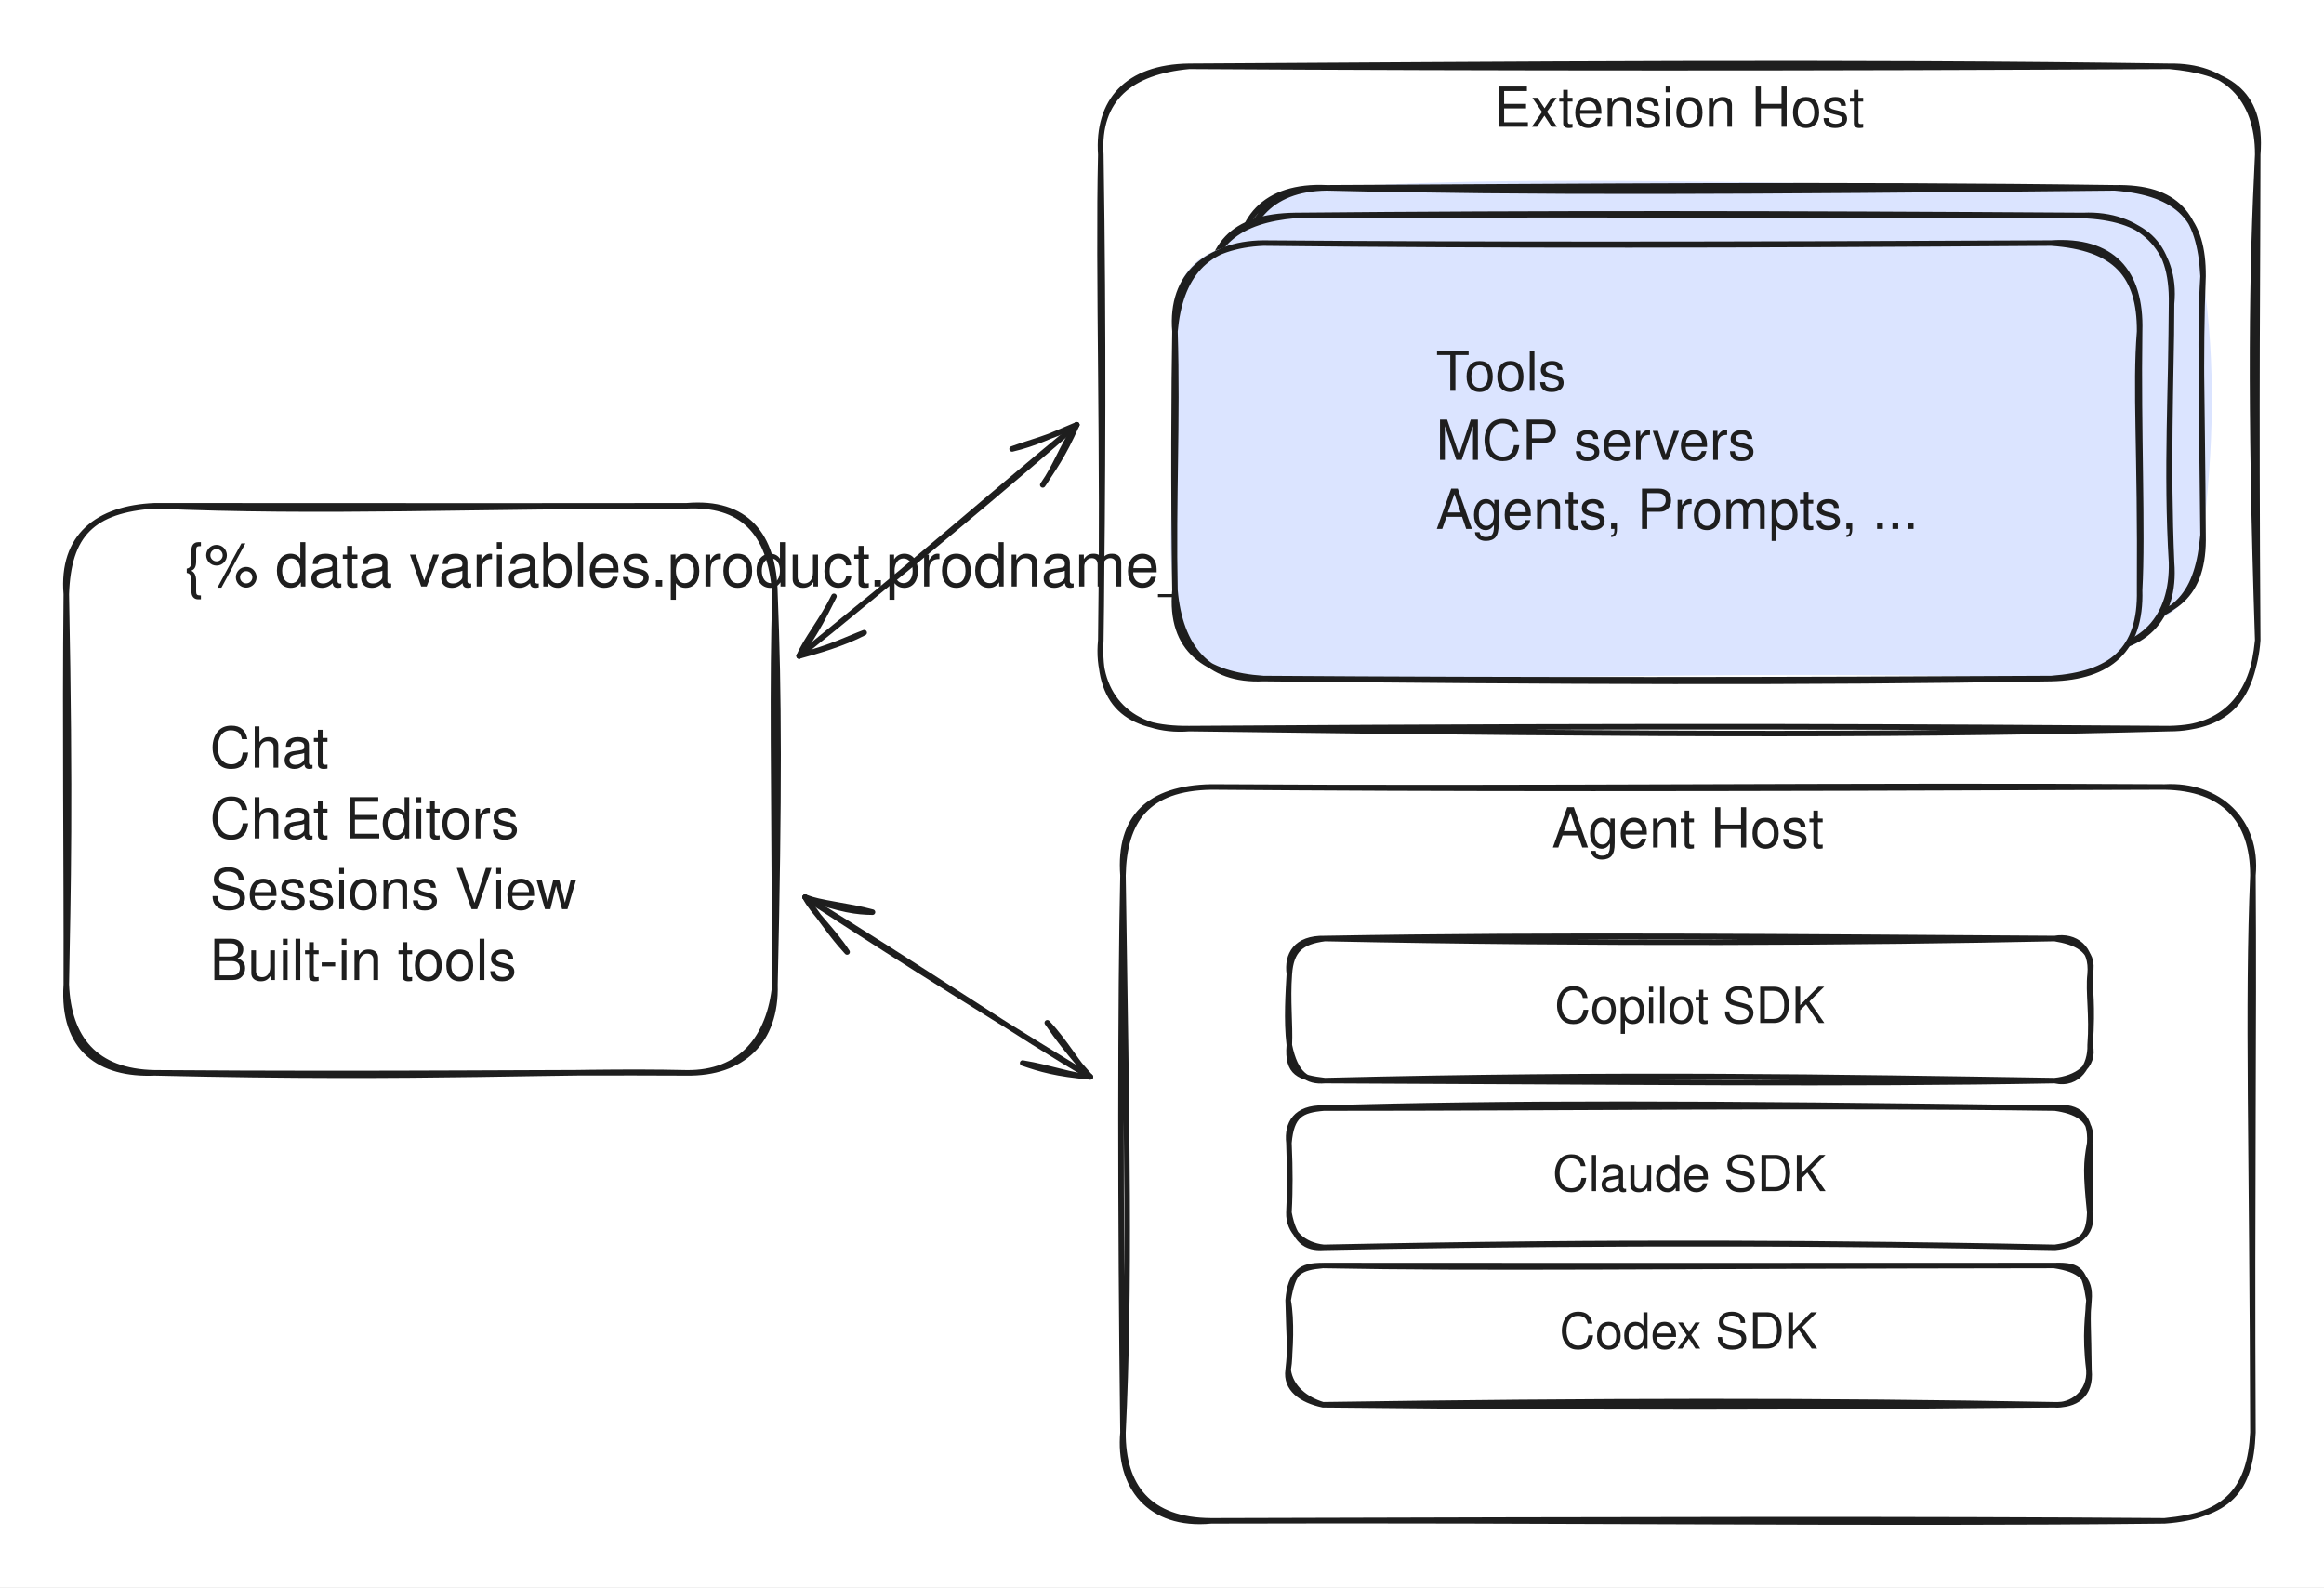
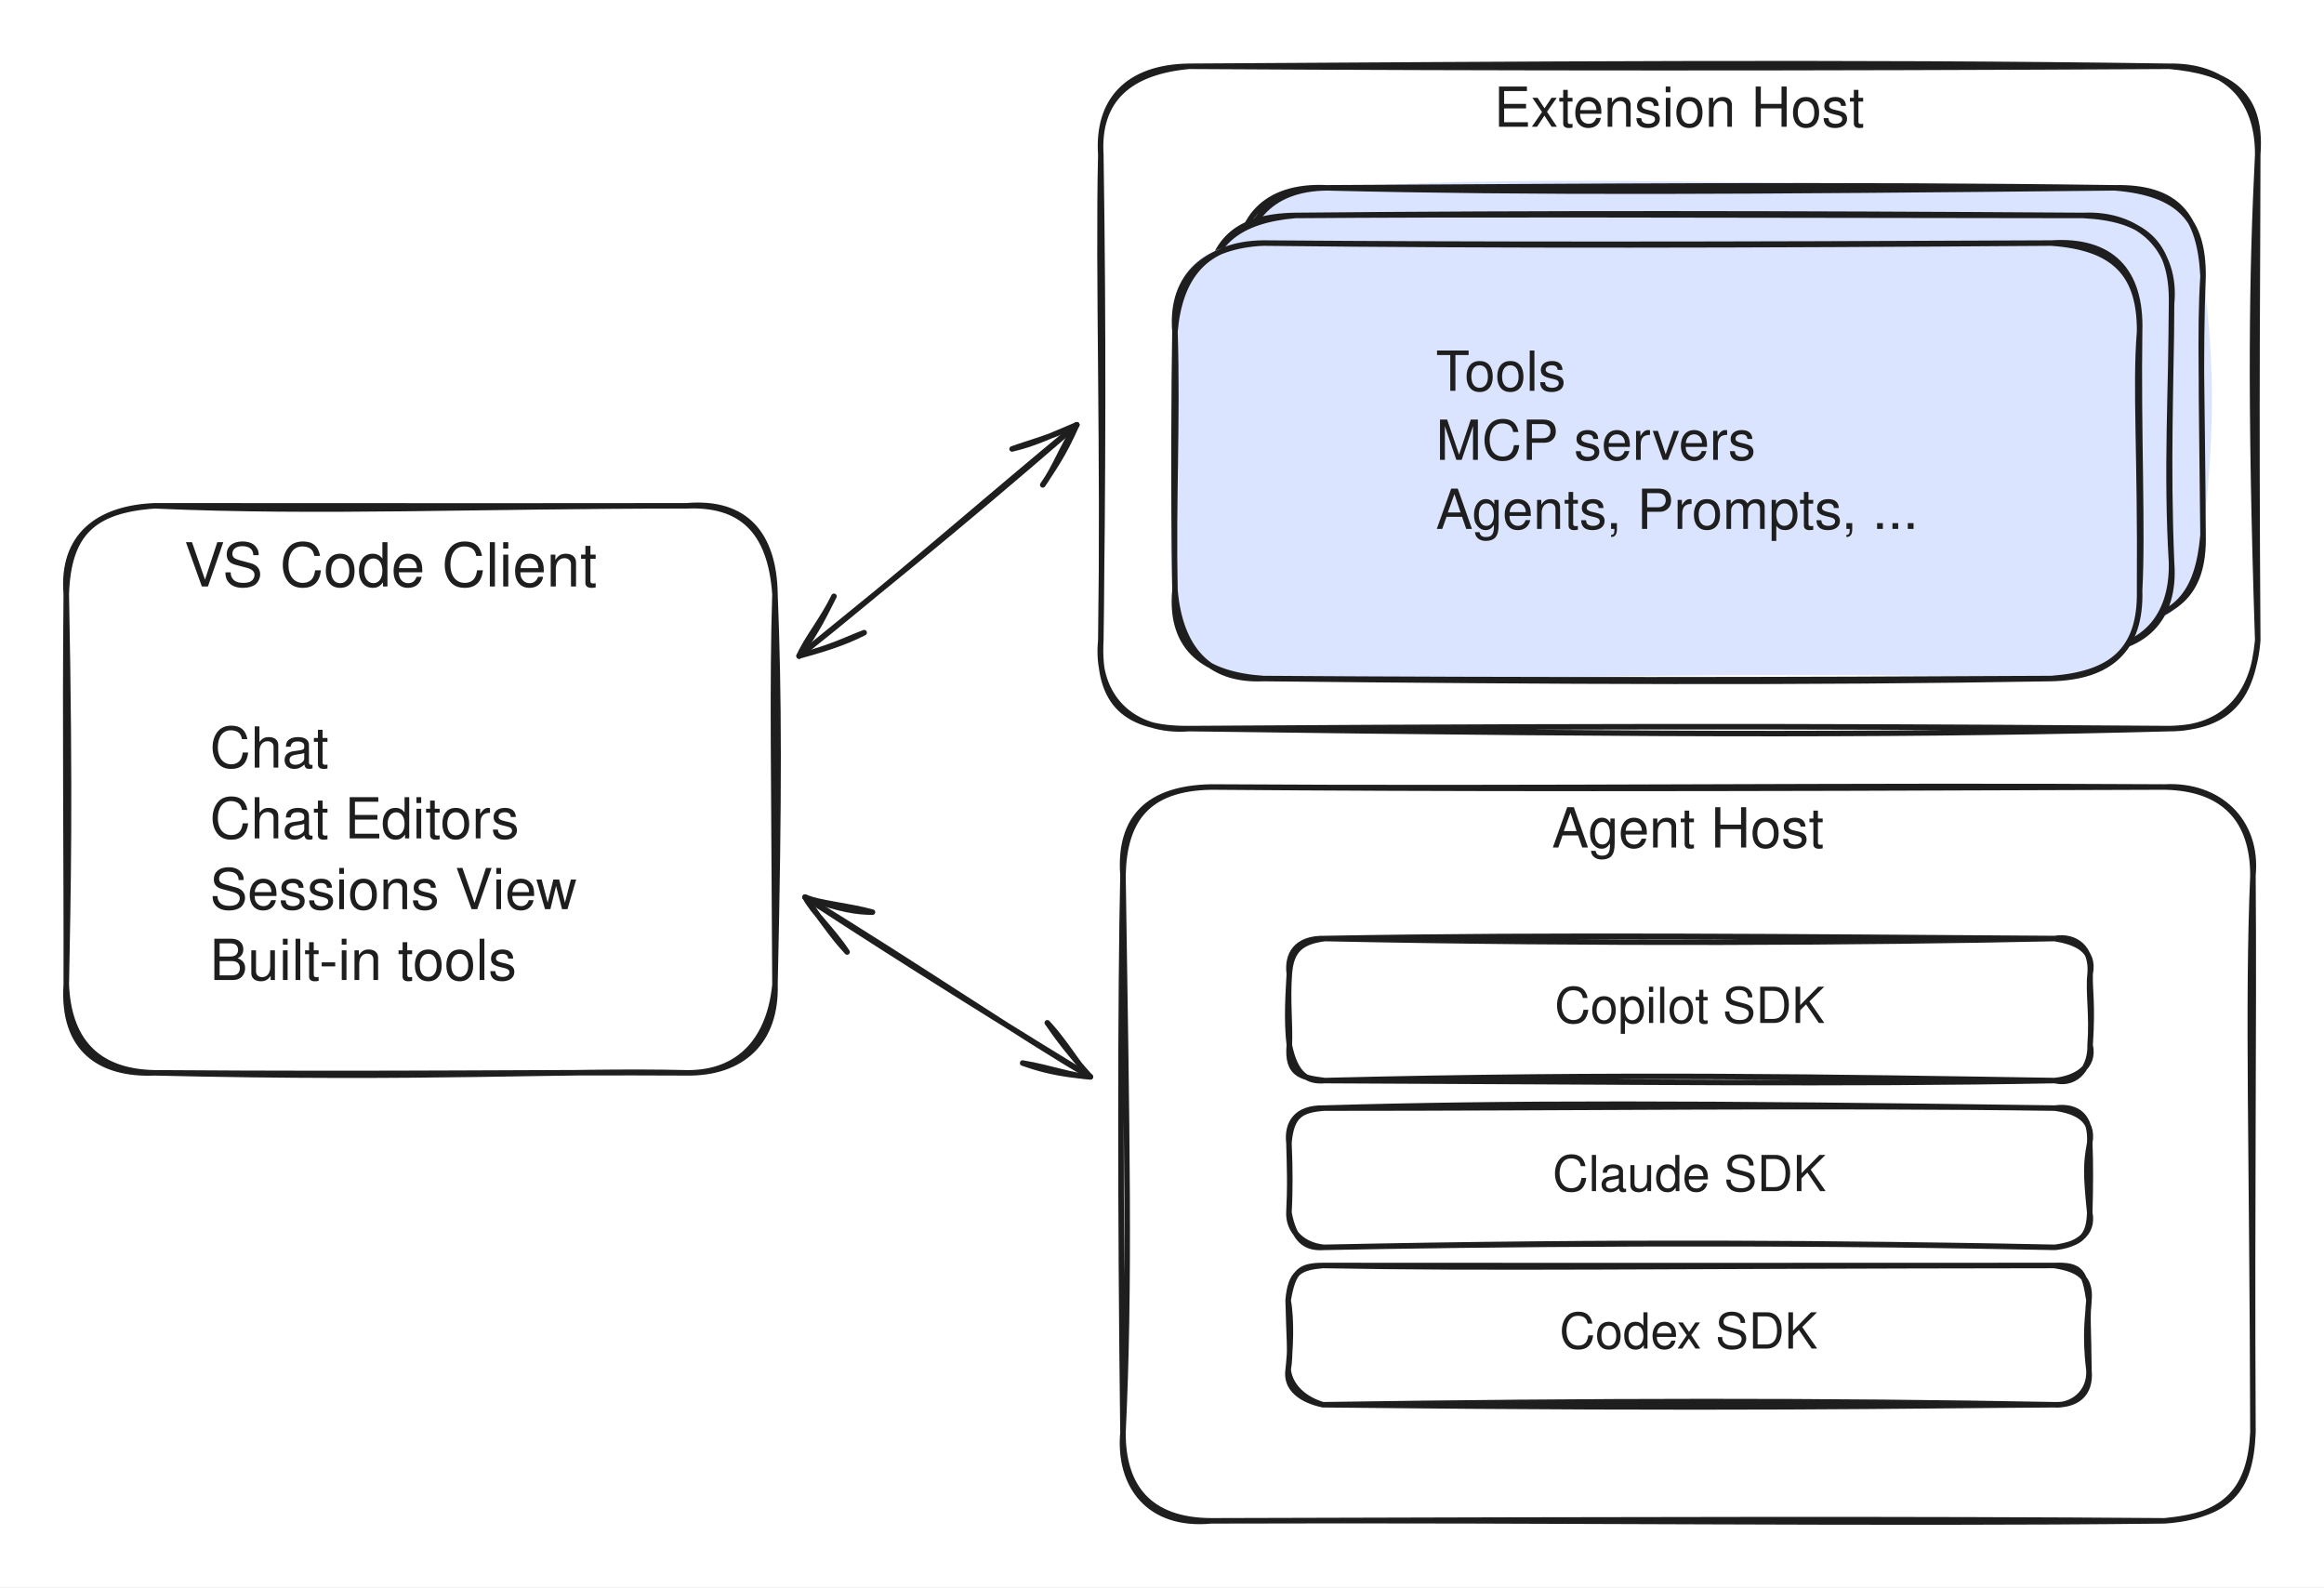
- <svg xmlns="http://www.w3.org/2000/svg" version="1.1" viewBox="0 0 841.615 574.673" width="841.615" height="574.673" role="img" aria-label="{% data variables.product.prodname_vscode_shortname %} communicates with extension-host customizations and a separate Agent Host that runs Copilot, Claude, and Codex.">
+ <svg xmlns="http://www.w3.org/2000/svg" version="1.1" viewBox="0 0 841.615 574.673" width="841.615" height="574.673" role="img" aria-label="VS Code communicates with extension-host customizations and a separate Agent Host that runs Copilot, Claude, and Codex.">
  <defs>
    <style class="style-fonts">
      </style>
  </defs>
  <rect x="0" y="0" width="841.615" height="574.673" fill="#ffffff" />
  <g stroke-linecap="round" transform="translate(398.6477 24) rotate(0 209.4838 119.9079)">
    <path d="M32 0 C166.61 -0.22, 298.22 -1.61, 386.97 0 C406.13 -3.12, 419.61 11.98, 418.97 32 C417.99 94.72, 423.57 155.95, 418.97 207.82 C418.43 228.22, 405.63 240.85, 386.97 239.82 C298.84 243.59, 207.03 241.68, 32 239.82 C11.2 242.12, 1.36 226.81, 0 207.82 C-0.81 157.29, 2.65 102.76, 0 32 C3.41 12.93, 13.87 3.1, 32 0" stroke="none" stroke-width="0" fill="#ffffff" />
    <path d="M32 0 C149.76 -0.67, 268.86 -1.74, 386.97 0 M32 0 C145.21 0.66, 256.85 0.71, 386.97 0 M386.97 0 C406.98 -0.3, 419.07 11.36, 418.97 32 M386.97 0 C407.05 1.85, 420.82 8.38, 418.97 32 M418.97 32 C416.88 73.79, 416.06 119.29, 418.97 207.82 M418.97 32 C418.95 73.98, 418.33 115.75, 418.97 207.82 M418.97 207.82 C417.54 227.49, 406.79 239.87, 386.97 239.82 M418.97 207.82 C416.93 227.94, 409.5 239.33, 386.97 239.82 M386.97 239.82 C300.99 242.13, 213.51 242.31, 32 239.82 M386.97 239.82 C301.97 239.25, 217.28 238.59, 32 239.82 M32 239.82 C9.22 240.04, -1.24 230.92, 0 207.82 M32 239.82 C11.59 241.43, -2.08 228.25, 0 207.82 M0 207.82 C1.07 141.28, -1.03 74.63, 0 32 M0 207.82 C0.7 151.25, 1.01 96.97, 0 32 M0 32 C-1.34 12.61, 9.47 0.31, 32 0 M0 32 C-1.27 11.65, 10.85 1.95, 32 0" stroke="#1e1e1e" stroke-width="2" fill="none" />
  </g>
  <g transform="translate(540.8757 29) rotate(0 67.25586 11.5)">
    <text x="67.256" y="16.9" font-family="Helvetica, Segoe UI Emoji" font-size="20px" fill="#1e1e1e" text-anchor="middle" style="white-space: pre;" direction="ltr" dominant-baseline="alphabetic">Extension Host</text>
  </g>
  <g transform="translate(76.00354 259.5837) rotate(0 67.89597 64.08575)">
    <text x="0" y="18.355" font-family="Helvetica, Segoe UI Emoji" font-size="20.507px" fill="#1e1e1e" text-anchor="start" style="white-space: pre;" direction="ltr" dominant-baseline="alphabetic">Chat</text>
    <text x="0" y="43.989" font-family="Helvetica, Segoe UI Emoji" font-size="20.507px" fill="#1e1e1e" text-anchor="start" style="white-space: pre;" direction="ltr" dominant-baseline="alphabetic">Chat Editors</text>
    <text x="0" y="69.623" font-family="Helvetica, Segoe UI Emoji" font-size="20.507px" fill="#1e1e1e" text-anchor="start" style="white-space: pre;" direction="ltr" dominant-baseline="alphabetic">Sessions View</text>
    <text x="0" y="95.257" font-family="Helvetica, Segoe UI Emoji" font-size="20.507px" fill="#1e1e1e" text-anchor="start" style="white-space: pre;" direction="ltr" dominant-baseline="alphabetic">Built-in tools</text>
    <text x="0" y="120.892" font-family="Helvetica, Segoe UI Emoji" font-size="20.507px" fill="#1e1e1e" text-anchor="start" style="white-space: pre;" direction="ltr" dominant-baseline="alphabetic" />
  </g>
  <g stroke-linecap="round">
    <g transform="translate(289.4092 237.5085) rotate(0 50.26641 -41.84384)">
      <path d="M0 0 C34.43 -27.34, 66.54 -55.63, 100.53 -83.69 M0 0 C26.79 -21.93, 53.29 -42.79, 100.53 -83.69" stroke="#1e1e1e" stroke-width="2" fill="none" />
    </g>
    <g transform="translate(289.4092 237.5085) rotate(0 50.26641 -41.84384)">
      <path d="M12.61 -21.59 C8.5 -13.15, 2.58 -6.05, 0 0 M12.61 -21.59 C9.73 -16.06, 6.93 -9.65, 0 0" stroke="#1e1e1e" stroke-width="2" fill="none" />
    </g>
    <g transform="translate(289.4092 237.5085) rotate(0 50.26641 -41.84384)">
      <path d="M23.54 -8.43 C15.82 -4.38, 6.23 -1.71, 0 0 M23.54 -8.43 C17.87 -6.29, 12.24 -3.29, 0 0" stroke="#1e1e1e" stroke-width="2" fill="none" />
    </g>
    <g transform="translate(289.4092 237.5085) rotate(0 50.26641 -41.84384)">
      <path d="M88.21 -61.94 C92.69 -68.15, 95.15 -75.63, 100.53 -83.69 M88.21 -61.94 C91.94 -67.68, 95.59 -72.49, 100.53 -83.69" stroke="#1e1e1e" stroke-width="2" fill="none" />
    </g>
    <g transform="translate(289.4092 237.5085) rotate(0 50.26641 -41.84384)">
      <path d="M77.11 -74.95 C85.26 -76.83, 91.45 -79.93, 100.53 -83.69 M77.11 -74.95 C83.67 -77.34, 90.2 -78.79, 100.53 -83.69" stroke="#1e1e1e" stroke-width="2" fill="none" />
    </g>
  </g>
  <mask />
  <g stroke-linecap="round" transform="translate(24 183.1457) rotate(0 128.3231 102.6535)">
    <path d="M32 0 C92.43 2.66, 147.65 -0.01, 224.65 0 M32 0 C74.52 -0.05, 118.89 0.13, 224.65 0 M224.65 0 C246.16 -1.85, 256.31 10.51, 256.65 32 M224.65 0 C244.15 -0.85, 255 8.76, 256.65 32 M256.65 32 C255.63 64.76, 256.27 94.32, 256.65 173.31 M256.65 32 C258.09 68.41, 258.23 103.26, 256.65 173.31 M256.65 173.31 C257.25 194.07, 244.69 205.59, 224.65 205.31 M256.65 173.31 C254.8 192.6, 244.31 205.57, 224.65 205.31 M224.65 205.31 C180.24 204.27, 132.25 207.69, 32 205.31 M224.65 205.31 C173.16 205.01, 121.61 205.97, 32 205.31 M32 205.31 C10.33 204.9, 0.81 192.72, 0 173.31 M32 205.31 C12.32 206.12, -1.54 196.88, 0 173.31 M0 173.31 C0.64 139.52, 1.48 106.95, 0 32 M0 173.31 C0.11 127.11, -0.49 81.04, 0 32 M0 32 C-1.73 11.02, 11.4 0.85, 32 0 M0 32 C0.75 10.32, 9.38 1.61, 32 0" stroke="#1e1e1e" stroke-width="2" fill="none" />
  </g>
  <g transform="translate(66.67645 192.6602) rotate(0 78.08896 13.75)">
-     <text x="0" y="19.69" font-family="Helvetica, Segoe UI Emoji" font-size="22px" fill="#1e1e1e" text-anchor="start" style="white-space: pre;" direction="ltr" dominant-baseline="alphabetic">{% data variables.product.prodname_vscode_shortname %} Client</text>
+     <text x="0" y="19.69" font-family="Helvetica, Segoe UI Emoji" font-size="22px" fill="#1e1e1e" text-anchor="start" style="white-space: pre;" direction="ltr" dominant-baseline="alphabetic">VS Code Client</text>
  </g>
  <g stroke-linecap="round" transform="translate(448.471 68.0101) rotate(0 174.668 78.84208)">
    <path d="M32 0 C97.05 -4.26, 160.05 -2.31, 317.34 0 C335.99 -0.6, 351.62 13.53, 349.34 32 C354.14 64.7, 353 94.62, 349.34 125.68 C349.51 145.25, 339.45 161.04, 317.34 157.68 C244.35 155.05, 167.39 153.03, 32 157.68 C7.5 154.81, 0.99 149.5, 0 125.68 C-0.19 96.57, 2.75 69.99, 0 32 C-3.02 13.88, 13.81 -0.03, 32 0" stroke="none" stroke-width="0" fill="#dbe4ff" />
    <path d="M32 0 C123.35 -0.45, 217.39 -1.39, 317.34 0 M32 0 C106.54 1.82, 181.55 1.39, 317.34 0 M317.34 0 C339.71 -0.42, 348.24 9.75, 349.34 32 M317.34 0 C340.93 1.88, 349.46 11.75, 349.34 32 M349.34 32 C348.18 60.66, 349.04 90.3, 349.34 125.68 M349.34 32 C348.03 52.69, 349.06 72.31, 349.34 125.68 M349.34 125.68 C347.53 146.24, 340.28 157.05, 317.34 157.68 M349.34 125.68 C349.87 147.61, 339.07 155.85, 317.34 157.68 M317.34 157.68 C223.16 157.93, 128.15 158.41, 32 157.68 M317.34 157.68 C221.22 159.9, 125.59 160.11, 32 157.68 M32 157.68 C10.82 159.38, 1.52 147.5, 0 125.68 M32 157.68 C11.97 158.75, 2.08 146.17, 0 125.68 M0 125.68 C0.92 95.46, 1.41 64.42, 0 32 M0 125.68 C1.51 99.96, 0.37 72.02, 0 32 M0 32 C-1.49 11.24, 9.74 -1.09, 32 0 M0 32 C2.03 12.64, 10.83 0.27, 32 0" stroke="#1e1e1e" stroke-width="2" fill="none" />
  </g>
  <g stroke-linecap="round" transform="translate(437.0675 78.0101) rotate(0 174.668 78.84208)">
    <path d="M32 0 C135.88 2.71, 237.72 2.07, 317.34 0 C340.95 2.86, 349.91 14.08, 349.34 32 C352.9 69.41, 351.01 98.22, 349.34 125.68 C350.12 150.38, 337.18 159.96, 317.34 157.68 C257.61 158.63, 200.23 157.25, 32 157.68 C11.66 160.17, -0.45 147.16, 0 125.68 C2.88 98.36, -2.96 77.89, 0 32 C3.14 10.64, 9 -0.15, 32 0" stroke="none" stroke-width="0" fill="#dbe4ff" />
    <path d="M32 0 C119.99 -0.84, 207.66 -0.72, 317.34 0 M32 0 C93.27 -0.46, 156.27 -0.22, 317.34 0 M317.34 0 C337.57 -0.91, 351.3 12.3, 349.34 32 M317.34 0 C338.79 1.08, 349.79 9.25, 349.34 32 M349.34 32 C349.35 61.32, 347.3 92.4, 349.34 125.68 M349.34 32 C349.16 61.86, 347.85 89.92, 349.34 125.68 M349.34 125.68 C350.94 146.38, 339.13 158.2, 317.34 157.68 M349.34 125.68 C349.74 145.19, 339.34 158.06, 317.34 157.68 M317.34 157.68 C235.11 159.64, 156.33 157.54, 32 157.68 M317.34 157.68 C203.57 158.34, 90.71 158.66, 32 157.68 M32 157.68 C12.19 158.17, 1.13 147.94, 0 125.68 M32 157.68 C12.75 156.84, 0.7 145.63, 0 125.68 M0 125.68 C0.68 106.35, -0.47 84.6, 0 32 M0 125.68 C-1.08 90.78, -1.67 56.69, 0 32 M0 32 C-0.92 9.58, 12.43 1.71, 32 0 M0 32 C0.16 10.94, 8.93 0.34, 32 0" stroke="#1e1e1e" stroke-width="2" fill="none" />
  </g>
  <g stroke-linecap="round" transform="translate(425.4994 88.0101) rotate(0 174.668 78.84208)">
    <path d="M32 0 C97.05 -0.72, 167.89 1.91, 317.34 0 C339.24 3.41, 351.6 13.87, 349.34 32 C350.48 66.4, 351.08 107.69, 349.34 125.68 C347.85 149.29, 335.11 158.74, 317.34 157.68 C216.57 154.37, 121.35 158.43, 32 157.68 C10.22 157.83, -1 146.89, 0 125.68 C-4.34 106.46, 1.82 80.77, 0 32 C-1.67 10.52, 8.43 -0.04, 32 0" stroke="none" stroke-width="0" fill="#dbe4ff" />
    <path d="M32 0 C112.24 0.63, 192.33 0.57, 317.34 0 M32 0 C118.83 0.98, 204.46 0.79, 317.34 0 M317.34 0 C340.64 1.63, 349.44 11.61, 349.34 32 M317.34 0 C339.12 -1.42, 350.03 10.01, 349.34 32 M349.34 32 C347.69 52.61, 349.69 74.87, 349.34 125.68 M349.34 32 C348.81 68, 350.52 104.45, 349.34 125.68 M349.34 125.68 C349.8 147.53, 339.02 156.09, 317.34 157.68 M349.34 125.68 C350 147.39, 338.28 157.21, 317.34 157.68 M317.34 157.68 C220.74 158.22, 124.55 158.33, 32 157.68 M317.34 157.68 C227.4 159.25, 137.93 158.79, 32 157.68 M32 157.68 C11.8 158.61, 1.81 146.28, 0 125.68 M32 157.68 C11.37 156.3, -1.99 147.43, 0 125.68 M0 125.68 C-0.7 93.04, 1 64.6, 0 32 M0 125.68 C-0.6 88.66, -0.32 50.52, 0 32 M0 32 C1.76 12.38, 10.81 0.24, 32 0 M0 32 C-1.74 11.01, 12.14 0.87, 32 0" stroke="#1e1e1e" stroke-width="2" fill="none" />
  </g>
  <g transform="translate(519.9849 123.5994) rotate(0 95.31994 37.5)">
    <text x="0" y="17.9" font-family="Helvetica, Segoe UI Emoji" font-size="20px" fill="#1e1e1e" text-anchor="start" style="white-space: pre;" direction="ltr" dominant-baseline="alphabetic">Tools</text>
    <text x="0" y="42.9" font-family="Helvetica, Segoe UI Emoji" font-size="20px" fill="#1e1e1e" text-anchor="start" style="white-space: pre;" direction="ltr" dominant-baseline="alphabetic">MCP servers</text>
    <text x="0" y="67.9" font-family="Helvetica, Segoe UI Emoji" font-size="20px" fill="#1e1e1e" text-anchor="start" style="white-space: pre;" direction="ltr" dominant-baseline="alphabetic">Agents, Prompts, ...</text>
  </g>
  <g stroke-linecap="round" transform="translate(406.6732 284.9632) rotate(0 204.6066 132.8549)">
    <path d="M32 0 C147.66 -0.89, 262.32 -1.98, 377.21 0 C398.18 1.37, 406.59 11.03, 409.21 32 C409.6 97.21, 405.99 162.83, 409.21 233.71 C407.04 258.58, 400.99 263.35, 377.21 265.71 C252.67 265.97, 124.65 268.71, 32 265.71 C10.77 264.11, 2.64 257.09, 0 233.71 C1.28 190.46, -0.72 147.2, 0 32 C2.3 7.55, 8.59 0.23, 32 0" stroke="none" stroke-width="0" fill="#ffffff" />
    <path d="M32 0 C149.48 0.75, 265.47 -0.7, 377.21 0 M32 0 C116.13 0.68, 201.45 0.69, 377.21 0 M377.21 0 C398.51 0.37, 409.2 11.76, 409.21 32 M377.21 0 C396.77 -1.06, 411.1 12.25, 409.21 32 M409.21 32 C407.19 79.57, 408.97 130.99, 409.21 233.71 M409.21 32 C409.63 87.18, 408.76 143.38, 409.21 233.71 M409.21 233.71 C408.22 253.59, 400.05 264.12, 377.21 265.71 M409.21 233.71 C408.38 255.22, 400.37 263.48, 377.21 265.71 M377.21 265.71 C270.63 266.89, 161.14 265.28, 32 265.71 M377.21 265.71 C285.47 265.02, 192.73 265.27, 32 265.71 M32 265.71 C9.29 265.63, -0.1 253.16, 0 233.71 M32 265.71 C9.44 267.88, -1.72 253.02, 0 233.71 M0 233.71 C2.58 180.61, 1.42 125.73, 0 32 M0 233.71 C-0.99 154.24, -0.95 75.66, 0 32 M0 32 C-1.53 11.01, 9.37 0.41, 32 0 M0 32 C0.41 12.19, 8.61 0.38, 32 0" stroke="#1e1e1e" stroke-width="2" fill="none" />
  </g>
  <g transform="translate(561.8071 289.9632) rotate(0 49.47266 11.5)">
    <text x="49.473" y="16.9" font-family="Helvetica, Segoe UI Emoji" font-size="20px" fill="#1e1e1e" text-anchor="middle" style="white-space: pre;" direction="ltr" dominant-baseline="alphabetic">Agent Host</text>
  </g>
  <g stroke-linecap="round" transform="translate(466.917 339.8298) rotate(0 145 25.71429)">
    <path d="M12.86 0 C103.05 -2.19, 190.31 1.79, 277.14 0 C284.06 -1.28, 287.16 2.12, 290 12.86 C292.7 21.79, 291.41 36.22, 290 38.57 C288.49 47.63, 288.38 51.54, 277.14 51.43 C207.05 54.59, 140.17 55.74, 12.86 51.43 C3.17 51.92, -2.23 49.44, 0 38.57 C0.01 34.42, -2.92 28.03, 0 12.86 C2.58 4.18, 6.04 -0.24, 12.86 0" stroke="none" stroke-width="0" fill="#ffffff" />
    <path d="M12.86 0 C110.9 2.07, 208.91 1.48, 277.14 0 M12.86 0 C96.39 -1.51, 181.8 -0.6, 277.14 0 M277.14 0 C284.55 -1.29, 290.88 3.33, 290 12.86 M277.14 0 C284.17 1.18, 291.85 3.71, 290 12.86 M290 12.86 C289.25 19.41, 290.86 27.84, 290 38.57 M290 12.86 C289.83 18.78, 290.99 23.57, 290 38.57 M290 38.57 C290.25 45.74, 285.83 53.38, 277.14 51.43 M290 38.57 C291.84 46.57, 284.72 50.67, 277.14 51.43 M277.14 51.43 C200.24 52.85, 124.93 51.86, 12.86 51.43 M277.14 51.43 C198.44 50.2, 119.98 48.76, 12.86 51.43 M12.86 51.43 C3.72 50.33, -0.89 48.91, 0 38.57 M12.86 51.43 C6.52 51.97, 2.19 49.24, 0 38.57 M0 38.57 C-1.11 29.48, -0.33 19.05, 0 12.86 M0 38.57 C0.34 31.08, -0.73 22.43, 0 12.86 M0 12.86 C0.62 4.17, 4.26 1.12, 12.86 0 M0 12.86 C-0.92 5.91, 2.31 -0.23, 12.86 0" stroke="#1e1e1e" stroke-width="2" fill="none" />
  </g>
  <g transform="translate(559.6901 354.2941) rotate(0 52.22697 11.25)">
    <text x="52.227" y="16.11" font-family="Helvetica, Segoe UI Emoji" font-size="18px" fill="#1e1e1e" text-anchor="middle" style="white-space: pre;" direction="ltr" dominant-baseline="alphabetic">Copilot SDK</text>
  </g>
  <g stroke-linecap="round" transform="translate(466.7775 401.2249) rotate(0 145 25.21205)">
    <path d="M12.61 0 C73.91 -3.89, 135.59 -4.59, 277.39 0 C289.33 2.44, 287.64 6.59, 290 12.61 C288.63 19.74, 292.8 26.01, 290 37.82 C288.4 48.86, 287.85 47.17, 277.39 50.42 C187.64 53.67, 97.89 55.1, 12.61 50.42 C1.09 48.35, 0.23 45.97, 0 37.82 C2.98 29.21, 2.16 20.57, 0 12.61 C-1.94 4.64, 1.29 -1.78, 12.61 0" stroke="none" stroke-width="0" fill="#ffffff" />
    <path d="M12.61 0 C101.79 0.02, 191.26 -1.19, 277.39 0 M12.61 0 C79.41 -1.95, 147.48 -1.82, 277.39 0 M277.39 0 C284.45 1.02, 291.61 3.7, 290 12.61 M277.39 0 C286.04 -1.12, 290.58 3.48, 290 12.61 M290 12.61 C288.67 19.86, 288.53 23.39, 290 37.82 M290 12.61 C290.33 19.67, 290.26 29.11, 290 37.82 M290 37.82 C291.6 45.73, 284.94 49.77, 277.39 50.42 M290 37.82 C289.71 45.95, 287.47 48.98, 277.39 50.42 M277.39 50.42 C199.63 48.9, 120.49 48.13, 12.61 50.42 M277.39 50.42 C172.74 48.15, 68.18 49.28, 12.61 50.42 M12.61 50.42 C6.15 50.89, 1.9 48.05, 0 37.82 M12.61 50.42 C5.35 49.69, -0.23 44.85, 0 37.82 M0 37.82 C0.39 29.08, 0.46 23.29, 0 12.61 M0 37.82 C0.54 28.53, 0.21 19.92, 0 12.61 M0 12.61 C-0.8 5.61, 2.49 -0.2, 12.61 0 M0 12.61 C0.87 2.53, 4.43 0.7, 12.61 0" stroke="#1e1e1e" stroke-width="2" fill="none" />
  </g>
  <g transform="translate(561.9626 415.1869) rotate(0 49.81498 11.25)">
    <text x="49.815" y="16.11" font-family="Helvetica, Segoe UI Emoji" font-size="18px" fill="#1e1e1e" text-anchor="middle" style="white-space: pre;" direction="ltr" dominant-baseline="alphabetic">Claude SDK</text>
  </g>
  <g stroke-linecap="round" transform="translate(466.4901 458.2143) rotate(0 145 25.21205)">
    <path d="M12.61 0 C101.52 -1.73, 192.8 0.48, 277.39 0 C284.08 -0.38, 293.22 5.1, 290 12.61 C286.88 18.34, 287.82 23.87, 290 37.82 C288.26 43.93, 285.81 52.03, 277.39 50.42 C195.07 50.18, 111.57 49.46, 12.61 50.42 C5.01 49.46, -1.58 46.72, 0 37.82 C2.06 30.48, -0.44 27.12, 0 12.61 C2.45 0.66, 6.77 0.65, 12.61 0" stroke="none" stroke-width="0" fill="#ffffff" />
    <path d="M12.61 0 C72.03 1.14, 130 0.15, 277.39 0 M12.61 0 C78.77 0.06, 144.54 0.07, 277.39 0 M277.39 0 C287.18 -0.37, 288.41 2.35, 290 12.61 M277.39 0 C286.5 1.39, 290.74 4.5, 290 12.61 M290 12.61 C289.77 17.66, 288.36 24.84, 290 37.82 M290 12.61 C289.31 18.68, 289.87 23, 290 37.82 M290 37.82 C290.89 47.17, 284.97 50.66, 277.39 50.42 M290 37.82 C290.52 46.15, 283.64 51.02, 277.39 50.42 M277.39 50.42 C220.36 50.75, 163.75 52.03, 12.61 50.42 M277.39 50.42 C194.15 48.84, 110.82 48.96, 12.61 50.42 M12.61 50.42 C4.77 48.78, -0.97 44.61, 0 37.82 M12.61 50.42 C6.38 48.56, 0.89 44.28, 0 37.82 M0 37.82 C0.82 30.4, 1.34 19.92, 0 12.61 M0 37.82 C1.07 31.47, 0.28 26.05, 0 12.61 M0 12.61 C0.84 2.28, 4.46 0.72, 12.61 0 M0 12.61 C1.79 1.95, 4.3 0.05, 12.61 0" stroke="#1e1e1e" stroke-width="2" fill="none" />
  </g>
  <g transform="translate(563.0972 472.1763) rotate(0 48.39297 11.25)">
    <text x="48.393" y="16.11" font-family="Helvetica, Segoe UI Emoji" font-size="18px" fill="#1e1e1e" text-anchor="middle" style="white-space: pre;" direction="ltr" dominant-baseline="alphabetic">Codex SDK</text>
  </g>
  <g stroke-linecap="round">
    <g transform="translate(291.5605 324.8631) rotate(0 51.63811 32.51563)">
      <path d="M0 0 C24.94 16.17, 50.21 32.5, 103.28 65.03 M0 0 C40.66 24.83, 78.87 50.96, 103.28 65.03" stroke="#1e1e1e" stroke-width="2" fill="none" />
    </g>
    <g transform="translate(291.5605 324.8631) rotate(0 51.63811 32.51563)">
      <path d="M24.41 5.42 C18.78 5.36, 13.19 4.67, 0 0 M24.41 5.42 C15.81 3.03, 5.16 2.2, 0 0" stroke="#1e1e1e" stroke-width="2" fill="none" />
    </g>
    <g transform="translate(291.5605 324.8631) rotate(0 51.63811 32.51563)">
      <path d="M15.21 19.84 C11.87 16.24, 8.5 12.06, 0 0 M15.21 19.84 C10.06 11.95, 2.92 5.6, 0 0" stroke="#1e1e1e" stroke-width="2" fill="none" />
    </g>
    <g transform="translate(291.5605 324.8631) rotate(0 51.63811 32.51563)">
      <path d="M78.78 60.05 C84.93 62.2, 91.16 64.02, 103.28 65.03 M78.78 60.05 C88.96 61.74, 97.02 64.89, 103.28 65.03" stroke="#1e1e1e" stroke-width="2" fill="none" />
    </g>
    <g transform="translate(291.5605 324.8631) rotate(0 51.63811 32.51563)">
      <path d="M87.71 45.47 C91.64 51.2, 95.72 56.54, 103.28 65.03 M87.71 45.47 C94.55 52.72, 99.19 61.45, 103.28 65.03" stroke="#1e1e1e" stroke-width="2" fill="none" />
    </g>
  </g>
  <mask />
</svg>
